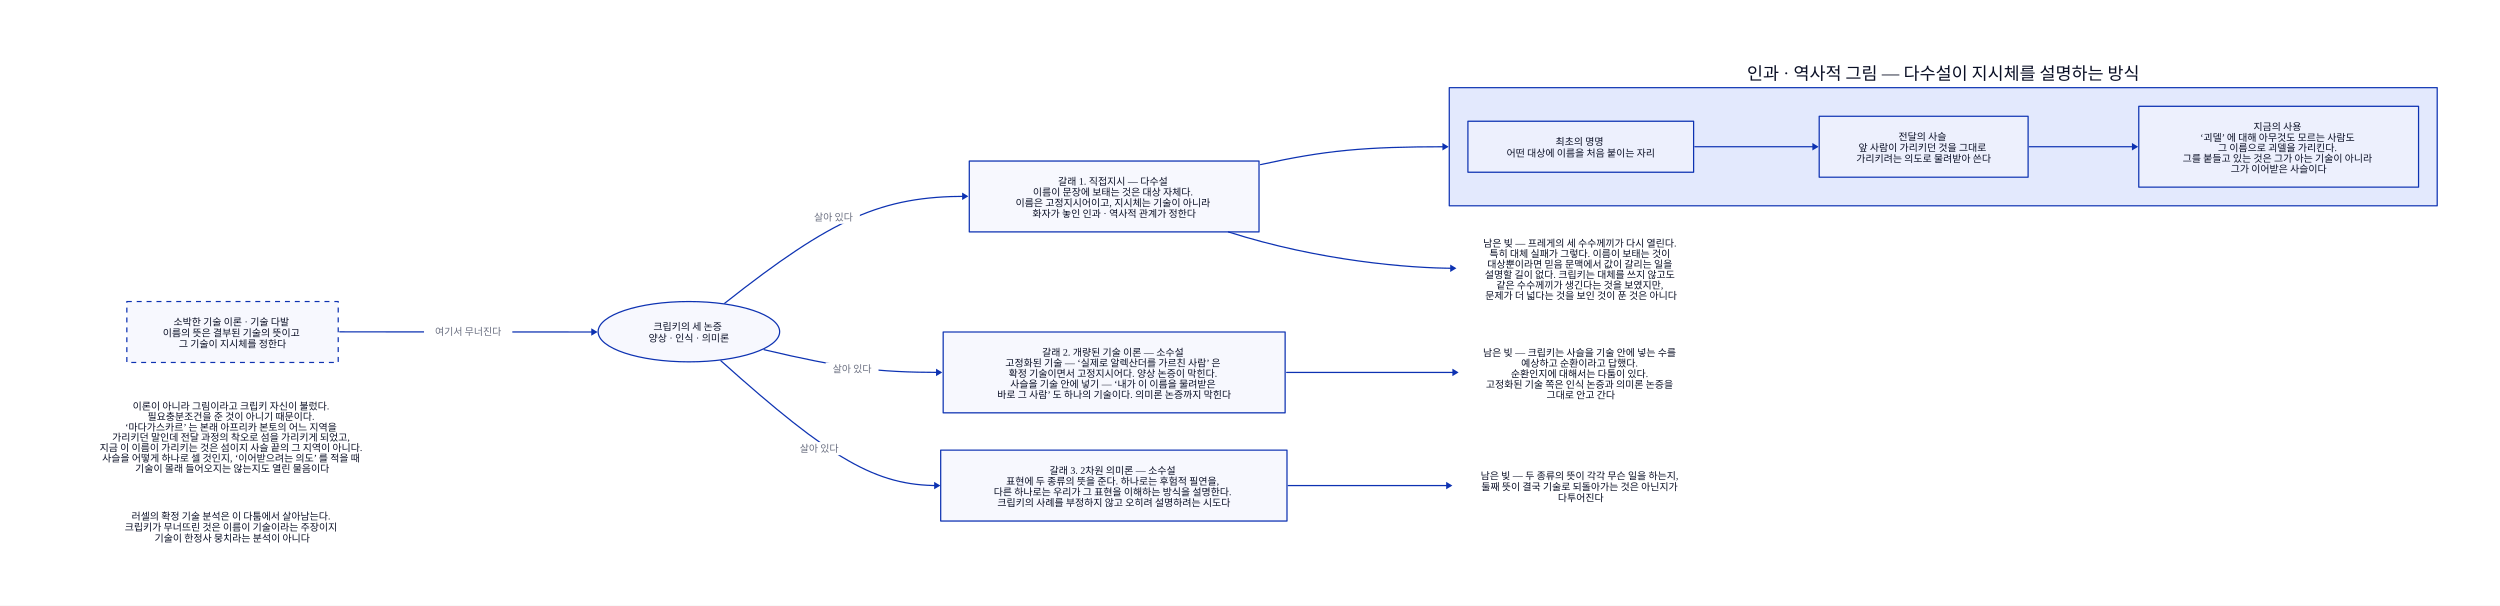
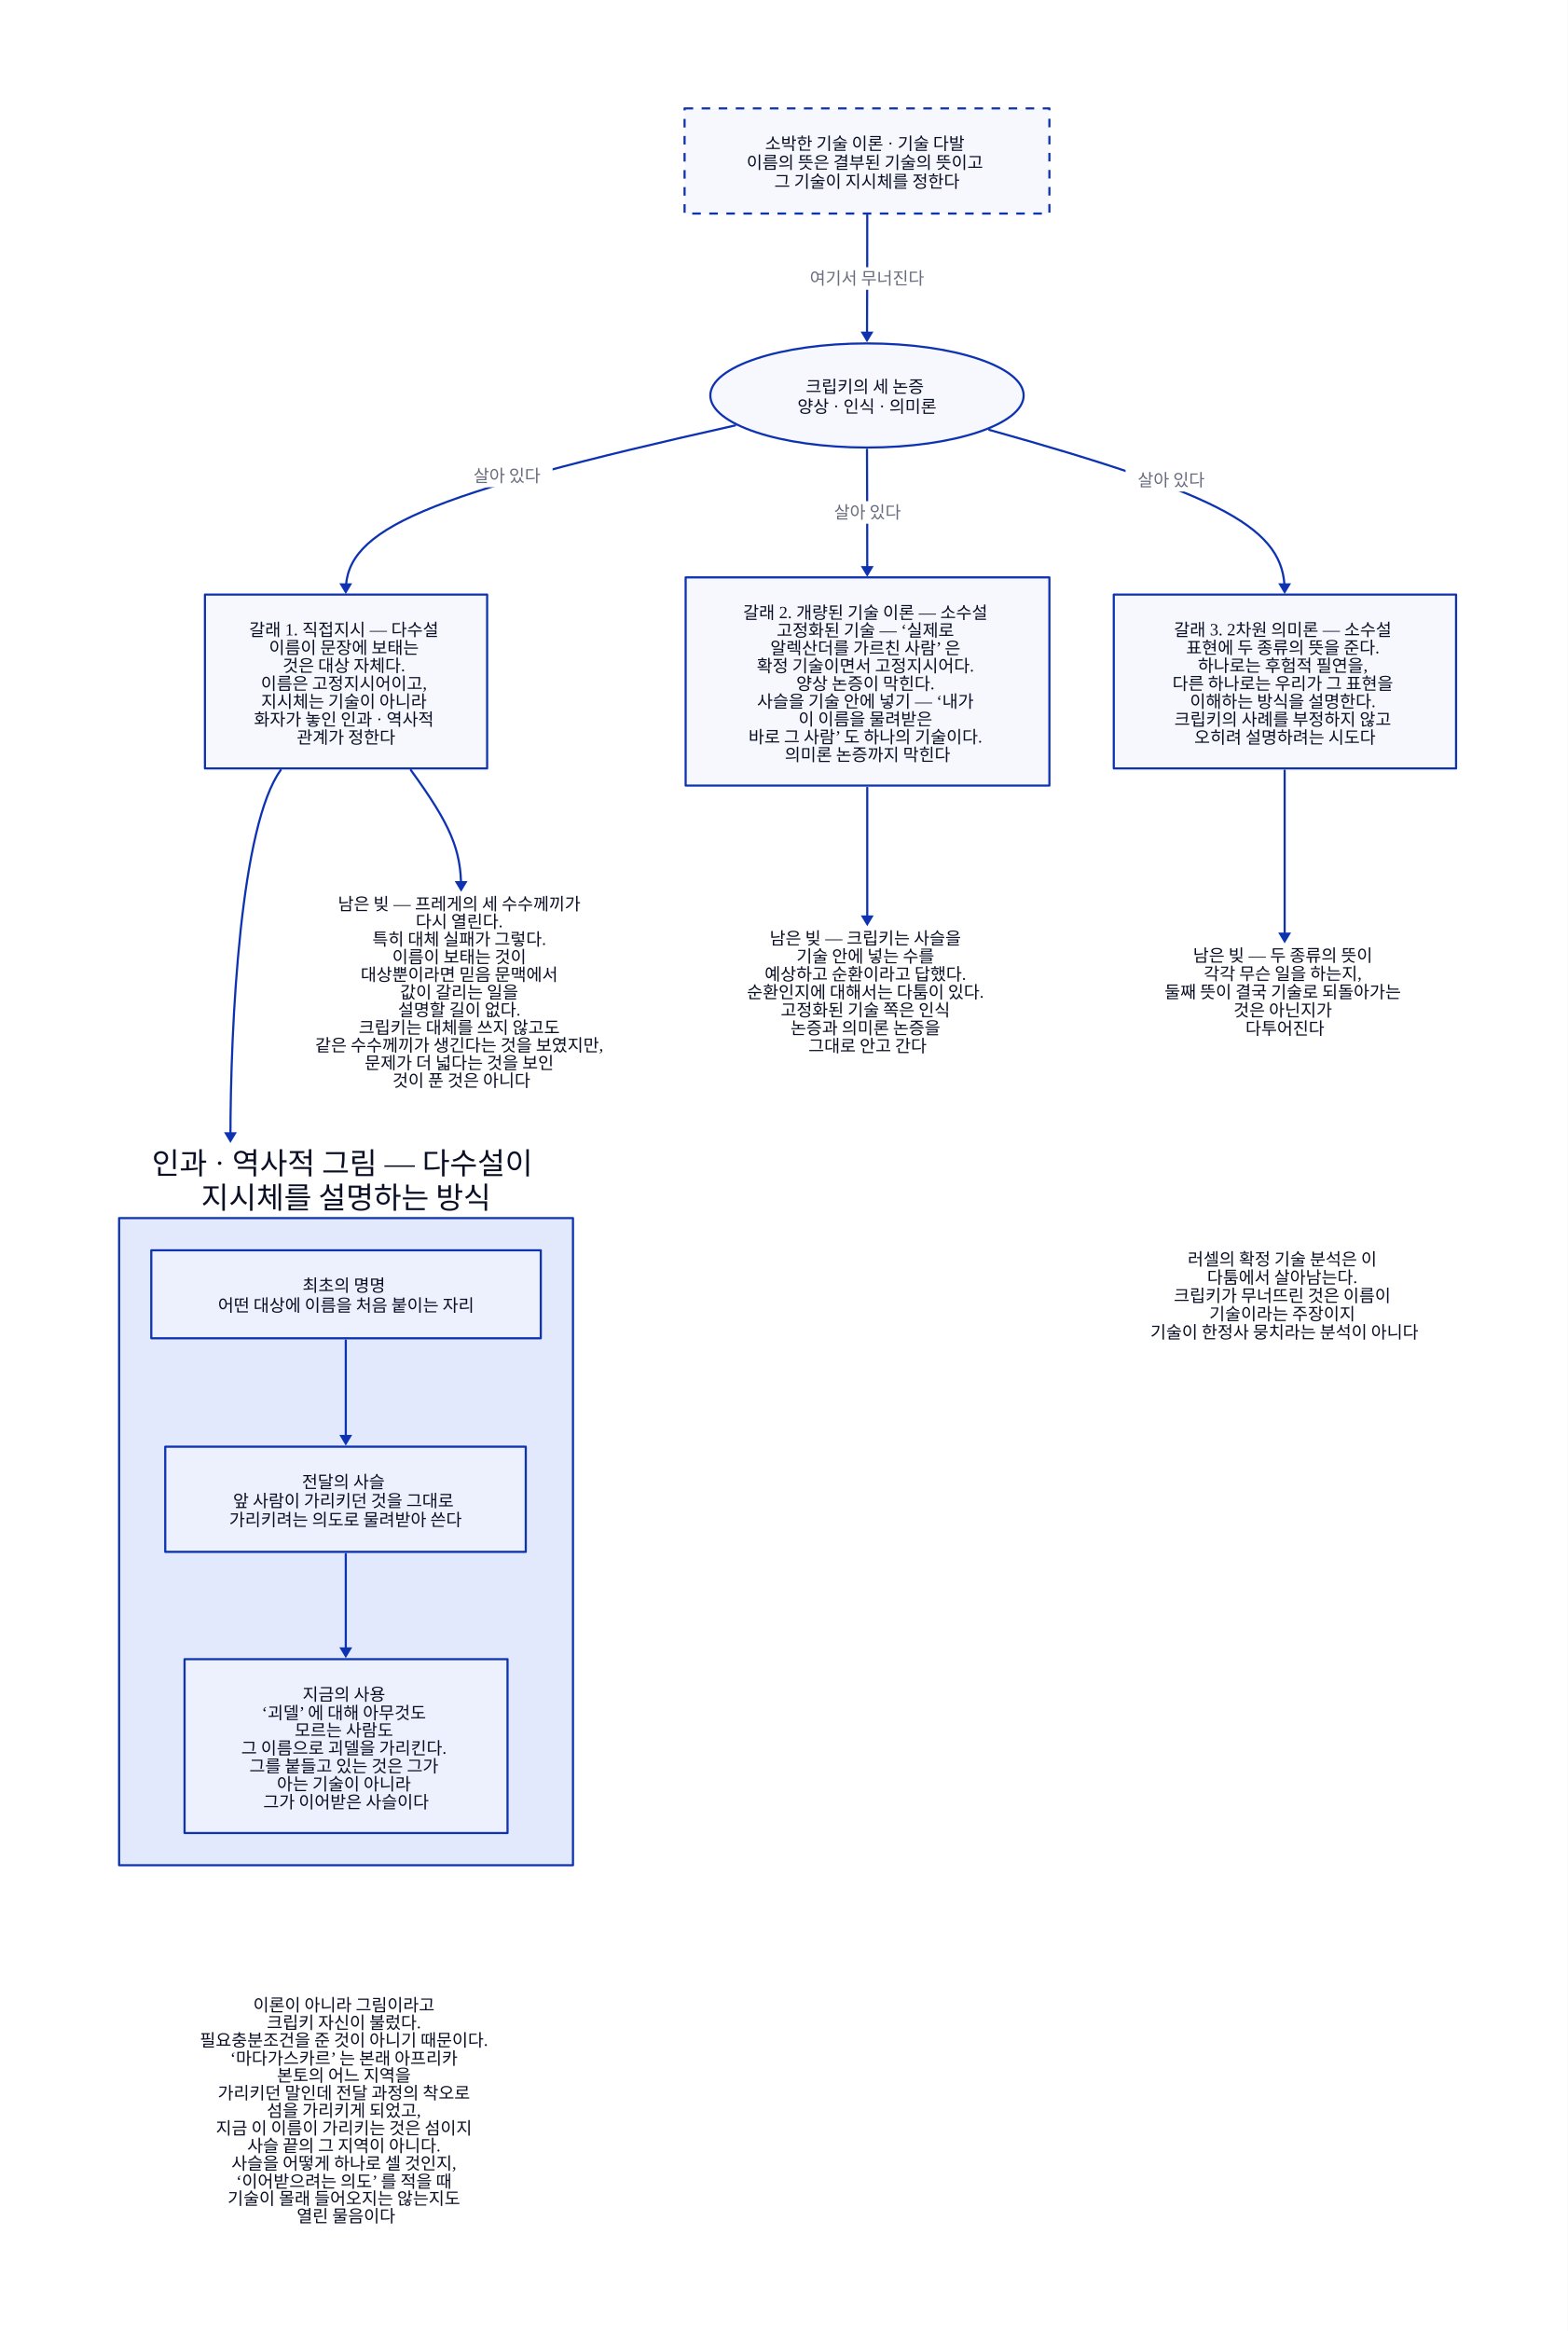
- <svg xmlns="http://www.w3.org/2000/svg" width="4021" height="974" class="d2-2386582196 d2-svg" viewBox="-101 -85 4021 974">
-   <rect width="4021" height="974" x="-101" y="-85" rx="0" style="fill:#fff" />
-   <style>.connection,.shape{stroke-linejoin:round}.shape{shape-rendering:geometricPrecision}.connection{stroke-linecap:round}.d2-2386582196 .fill-N1{fill:#0a0f25}.d2-2386582196 .fill-N2{fill:#676c7e}.d2-2386582196 .fill-B5{fill:#edf0fd}.d2-2386582196 .fill-B6{fill:#f7f8fe}.d2-2386582196 .stroke-B1{stroke:#0d32b2}.s0{text-anchor:middle;font-size:16px}.s1{stroke-width:2}</style>
+ <svg xmlns="http://www.w3.org/2000/svg" width="1461" height="2172" class="d2-374128630 d2-svg" viewBox="-84 -101 1461 2172">
+   <rect width="1461" height="2172" x="-84" y="-101" rx="0" style="fill:#fff" />
+   <style>.connection,.shape{stroke-linejoin:round}.shape{shape-rendering:geometricPrecision}.connection{stroke-linecap:round}.d2-374128630 .fill-N1{fill:#0a0f25}.d2-374128630 .fill-N2{fill:#676c7e}.d2-374128630 .fill-B5{fill:#edf0fd}.d2-374128630 .fill-B6{fill:#f7f8fe}.d2-374128630 .stroke-B1{stroke:#0d32b2}.s0{text-anchor:middle;font-size:16px}.s1{stroke-width:2}</style>
  <g>
    <g class="shape">
-       <path d="M103 400h340v98H103z" class="fill-B6" style="stroke:#0d32b2;stroke-width:2;stroke-dasharray:8,7.893" />
+       <path d="M554 0h340v98H554z" class="fill-B6" style="stroke:#0d32b2;stroke-width:2;stroke-dasharray:8,7.893" />
    </g>
-     <text x="273" y="438.5" class="text-bold fill-N1 s0">
-       <tspan x="273" dy="0">소박한 기술 이론 · 기술 다발</tspan>
-       <tspan x="273" dy="17.667">이름의 뜻은 결부된 기술의 뜻이고</tspan>
-       <tspan x="273" dy="17.667">그 기술이 지시체를 정한다</tspan>
+     <text x="724" y="38.5" class="text-bold fill-N1 s0">
+       <tspan x="724" dy="0">소박한 기술 이론 · 기술 다발</tspan>
+       <tspan x="724" dy="17.667">이름의 뜻은 결부된 기술의 뜻이고</tspan>
+       <tspan x="724" dy="17.667">그 기술이 지시체를 정한다</tspan>
    </text>
  </g>
  <g>
    <g class="shape">
-       <ellipse cx="1007" cy="448.5" class="shape stroke-B1 fill-B6 s1" rx="146" ry="48.5" />
+       <ellipse cx="724" cy="267.5" class="shape stroke-B1 fill-B6 s1" rx="146" ry="48.5" />
    </g>
-     <text x="1007" y="446" class="text-bold fill-N1 s0">
-       <tspan x="1007" dy="0">크립키의 세 논증</tspan>
-       <tspan x="1007" dy="18.5">양상 · 인식 · 의미론</tspan>
+     <text x="724" y="265" class="text-bold fill-N1 s0">
+       <tspan x="724" dy="0">크립키의 세 논증</tspan>
+       <tspan x="724" dy="18.5">양상 · 인식 · 의미론</tspan>
    </text>
  </g>
  <g>
    <g class="shape">
-       <path d="M1458 174h466v114h-466z" class="stroke-B1 fill-B6 s1" />
+       <path d="M107 453h263v162H107z" class="stroke-B1 fill-B6 s1" />
    </g>
-     <text x="1691" y="212.5" class="text-bold fill-N1 s0">
-       <tspan x="1691" dy="0">갈래 1. 직접지시 — 다수설</tspan>
-       <tspan x="1691" dy="17.25">이름이 문장에 보태는 것은 대상 자체다.</tspan>
-       <tspan x="1691" dy="17.25">이름은 고정지시어이고, 지시체는 기술이 아니라</tspan>
-       <tspan x="1691" dy="17.25">화자가 놓인 인과 · 역사적 관계가 정한다</tspan>
+     <text x="238.5" y="491.5" class="text-bold fill-N1 s0">
+       <tspan x="238.5" dy="0">갈래 1. 직접지시 — 다수설</tspan>
+       <tspan x="238.5" dy="16.714">이름이 문장에 보태는</tspan>
+       <tspan x="238.5" dy="16.714">것은 대상 자체다.</tspan>
+       <tspan x="238.5" dy="16.714">이름은 고정지시어이고,</tspan>
+       <tspan x="238.5" dy="16.714">지시체는 기술이 아니라</tspan>
+       <tspan x="238.5" dy="16.714">화자가 놓인 인과 · 역사적</tspan>
+       <tspan x="238.5" dy="16.714">관계가 정한다</tspan>
    </text>
  </g>
  <g>
    <g class="shape">
-       <path d="M1416 449h550v130h-550z" class="stroke-B1 fill-B6 s1" />
+       <path d="M555 437h339v194H555z" class="stroke-B1 fill-B6 s1" />
    </g>
-     <text x="1691" y="487.5" class="text-bold fill-N1 s0">
-       <tspan x="1691" dy="0">갈래 2. 개량된 기술 이론 — 소수설</tspan>
-       <tspan x="1691" dy="17">고정화된 기술 — ‘실제로 알렉산더를 가르친 사람’ 은</tspan>
-       <tspan x="1691" dy="17">확정 기술이면서 고정지시어다. 양상 논증이 막힌다.</tspan>
-       <tspan x="1691" dy="17">사슬을 기술 안에 넣기 — ‘내가 이 이름을 물려받은</tspan>
-       <tspan x="1691" dy="17">바로 그 사람’ 도 하나의 기술이다. 의미론 논증까지 막힌다</tspan>
+     <text x="724.5" y="475.5" class="text-bold fill-N1 s0">
+       <tspan x="724.5" dy="0">갈래 2. 개량된 기술 이론 — 소수설</tspan>
+       <tspan x="724.5" dy="16.556">고정화된 기술 — ‘실제로</tspan>
+       <tspan x="724.5" dy="16.556">알렉산더를 가르친 사람’ 은</tspan>
+       <tspan x="724.5" dy="16.556">확정 기술이면서 고정지시어다.</tspan>
+       <tspan x="724.5" dy="16.556">양상 논증이 막힌다.</tspan>
+       <tspan x="724.5" dy="16.556">사슬을 기술 안에 넣기 — ‘내가</tspan>
+       <tspan x="724.5" dy="16.556">이 이름을 물려받은</tspan>
+       <tspan x="724.5" dy="16.556">바로 그 사람’ 도 하나의 기술이다.</tspan>
+       <tspan x="724.5" dy="16.556">의미론 논증까지 막힌다</tspan>
    </text>
  </g>
  <g>
    <g class="shape">
-       <path d="M1412 639h557v114h-557z" class="stroke-B1 fill-B6 s1" />
+       <path d="M954 453h319v162H954z" class="stroke-B1 fill-B6 s1" />
    </g>
-     <text x="1690.5" y="677.5" class="text-bold fill-N1 s0">
-       <tspan x="1690.5" dy="0">갈래 3. 2차원 의미론 — 소수설</tspan>
-       <tspan x="1690.5" dy="17.25">표현에 두 종류의 뜻을 준다. 하나로는 후험적 필연을,</tspan>
-       <tspan x="1690.5" dy="17.25">다른 하나로는 우리가 그 표현을 이해하는 방식을 설명한다.</tspan>
-       <tspan x="1690.5" dy="17.25">크립키의 사례를 부정하지 않고 오히려 설명하려는 시도다</tspan>
+     <text x="1113.5" y="491.5" class="text-bold fill-N1 s0">
+       <tspan x="1113.5" dy="0">갈래 3. 2차원 의미론 — 소수설</tspan>
+       <tspan x="1113.5" dy="16.714">표현에 두 종류의 뜻을 준다.</tspan>
+       <tspan x="1113.5" dy="16.714">하나로는 후험적 필연을,</tspan>
+       <tspan x="1113.5" dy="16.714">다른 하나로는 우리가 그 표현을</tspan>
+       <tspan x="1113.5" dy="16.714">이해하는 방식을 설명한다.</tspan>
+       <tspan x="1113.5" dy="16.714">크립키의 사례를 부정하지 않고</tspan>
+       <tspan x="1113.5" dy="16.714">오히려 설명하려는 시도다</tspan>
    </text>
  </g>
  <g>
    <g class="shape">
-       <path d="M2230 56h1589v190H2230z" class="stroke-B1" style="fill:#e3e9fd;stroke-width:2" />
+       <path d="M27 1034h423v603H27z" class="stroke-B1" style="fill:#e3e9fd;stroke-width:2" />
    </g>
-     <text x="3024.5" y="43" class="fill-N1" style="text-anchor:middle;font-size:28px">인과 · 역사적 그림 — 다수설이 지시체를 설명하는 방식</text>
+     <text x="238.5" y="993" class="fill-N1" style="text-anchor:middle;font-size:28px">
+       <tspan x="238.5" dy="0">인과 · 역사적 그림 — 다수설이</tspan>
+       <tspan x="238.5" dy="32">지시체를 설명하는 방식</tspan>
+     </text>
  </g>
-   <text x="2442" y="312" class="fill-N1 s0">
-     <tspan x="2442" dy="0">남은 빚 — 프레게의 세 수수께끼가 다시 열린다.</tspan>
-     <tspan x="2442" dy="16.833">특히 대체 실패가 그렇다. 이름이 보태는 것이</tspan>
-     <tspan x="2442" dy="16.833">대상뿐이라면 믿음 문맥에서 값이 갈리는 일을</tspan>
-     <tspan x="2442" dy="16.833">설명할 길이 없다. 크립키는 대체를 쓰지 않고도</tspan>
-     <tspan x="2442" dy="16.833">같은 수수께끼가 생긴다는 것을 보였지만,</tspan>
-     <tspan x="2442" dy="16.833">문제가 더 넓다는 것을 보인 것이 푼 것은 아니다</tspan>
+   <text x="346" y="747" class="fill-N1 s0">
+     <tspan x="346" dy="0">남은 빚 — 프레게의 세 수수께끼가</tspan>
+     <tspan x="346" dy="16.455">다시 열린다.</tspan>
+     <tspan x="346" dy="16.455">특히 대체 실패가 그렇다.</tspan>
+     <tspan x="346" dy="16.455">이름이 보태는 것이</tspan>
+     <tspan x="346" dy="16.455">대상뿐이라면 믿음 문맥에서</tspan>
+     <tspan x="346" dy="16.455">값이 갈리는 일을</tspan>
+     <tspan x="346" dy="16.455">설명할 길이 없다.</tspan>
+     <tspan x="346" dy="16.455">크립키는 대체를 쓰지 않고도</tspan>
+     <tspan x="346" dy="16.455">같은 수수께끼가 생긴다는 것을 보였지만,</tspan>
+     <tspan x="346" dy="16.455">문제가 더 넓다는 것을 보인</tspan>
+     <tspan x="346" dy="16.455">것이 푼 것은 아니다</tspan>
  </text>
-   <text x="2441.5" y="488" class="fill-N1 s0">
-     <tspan x="2441.5" dy="0">남은 빚 — 크립키는 사슬을 기술 안에 넣는 수를</tspan>
-     <tspan x="2441.5" dy="17">예상하고 순환이라고 답했다.</tspan>
-     <tspan x="2441.5" dy="17">순환인지에 대해서는 다툼이 있다.</tspan>
-     <tspan x="2441.5" dy="17">고정화된 기술 쪽은 인식 논증과 의미론 논증을</tspan>
-     <tspan x="2441.5" dy="17">그대로 안고 간다</tspan>
+   <text x="724.5" y="779" class="fill-N1 s0">
+     <tspan x="724.5" dy="0">남은 빚 — 크립키는 사슬을</tspan>
+     <tspan x="724.5" dy="16.714">기술 안에 넣는 수를</tspan>
+     <tspan x="724.5" dy="16.714">예상하고 순환이라고 답했다.</tspan>
+     <tspan x="724.5" dy="16.714">순환인지에 대해서는 다툼이 있다.</tspan>
+     <tspan x="724.5" dy="16.714">고정화된 기술 쪽은 인식</tspan>
+     <tspan x="724.5" dy="16.714">논증과 의미론 논증을</tspan>
+     <tspan x="724.5" dy="16.714">그대로 안고 간다</tspan>
  </text>
-   <text x="2441.5" y="686" class="fill-N1 s0">
-     <tspan x="2441.5" dy="0">남은 빚 — 두 종류의 뜻이 각각 무슨 일을 하는지,</tspan>
-     <tspan x="2441.5" dy="17.667">둘째 뜻이 결국 기술로 되돌아가는 것은 아닌지가</tspan>
-     <tspan x="2441.5" dy="17.667">다투어진다</tspan>
+   <text x="1113.5" y="795" class="fill-N1 s0">
+     <tspan x="1113.5" dy="0">남은 빚 — 두 종류의 뜻이</tspan>
+     <tspan x="1113.5" dy="17">각각 무슨 일을 하는지,</tspan>
+     <tspan x="1113.5" dy="17">둘째 뜻이 결국 기술로 되돌아가는</tspan>
+     <tspan x="1113.5" dy="17">것은 아닌지가</tspan>
+     <tspan x="1113.5" dy="17">다투어진다</tspan>
  </text>
-   <text x="272.5" y="574" class="fill-N1 s0">
-     <tspan x="272.5" dy="0">이론이 아니라 그림이라고 크립키 자신이 불렀다.</tspan>
-     <tspan x="272.5" dy="16.714">필요충분조건을 준 것이 아니기 때문이다.</tspan>
-     <tspan x="272.5" dy="16.714">‘마다가스카르’ 는 본래 아프리카 본토의 어느 지역을</tspan>
-     <tspan x="272.5" dy="16.714">가리키던 말인데 전달 과정의 착오로 섬을 가리키게 되었고,</tspan>
-     <tspan x="272.5" dy="16.714">지금 이 이름이 가리키는 것은 섬이지 사슬 끝의 그 지역이 아니다.</tspan>
-     <tspan x="272.5" dy="16.714">사슬을 어떻게 하나로 셀 것인지, ‘이어받으려는 의도’ 를 적을 때</tspan>
-     <tspan x="272.5" dy="16.714">기술이 몰래 들어오지는 않는지도 열린 물음이다</tspan>
+   <text x="238.5" y="1773" class="fill-N1 s0">
+     <tspan x="238.5" dy="0">이론이 아니라 그림이라고</tspan>
+     <tspan x="238.5" dy="16.385">크립키 자신이 불렀다.</tspan>
+     <tspan x="238.5" dy="16.385">필요충분조건을 준 것이 아니기 때문이다.</tspan>
+     <tspan x="238.5" dy="16.385">‘마다가스카르’ 는 본래 아프리카</tspan>
+     <tspan x="238.5" dy="16.385">본토의 어느 지역을</tspan>
+     <tspan x="238.5" dy="16.385">가리키던 말인데 전달 과정의 착오로</tspan>
+     <tspan x="238.5" dy="16.385">섬을 가리키게 되었고,</tspan>
+     <tspan x="238.5" dy="16.385">지금 이 이름이 가리키는 것은 섬이지</tspan>
+     <tspan x="238.5" dy="16.385">사슬 끝의 그 지역이 아니다.</tspan>
+     <tspan x="238.5" dy="16.385">사슬을 어떻게 하나로 셀 것인지,</tspan>
+     <tspan x="238.5" dy="16.385">‘이어받으려는 의도’ 를 적을 때</tspan>
+     <tspan x="238.5" dy="16.385">기술이 몰래 들어오지는 않는지도</tspan>
+     <tspan x="238.5" dy="16.385">열린 물음이다</tspan>
  </text>
-   <text x="272.5" y="751" class="fill-N1 s0">
-     <tspan x="272.5" dy="0">러셀의 확정 기술 분석은 이 다툼에서 살아남는다.</tspan>
-     <tspan x="272.5" dy="17.667">크립키가 무너뜨린 것은 이름이 기술이라는 주장이지</tspan>
-     <tspan x="272.5" dy="17.667">기술이 한정사 뭉치라는 분석이 아니다</tspan>
+   <text x="1113" y="1078" class="fill-N1 s0">
+     <tspan x="1113" dy="0">러셀의 확정 기술 분석은 이</tspan>
+     <tspan x="1113" dy="17">다툼에서 살아남는다.</tspan>
+     <tspan x="1113" dy="17">크립키가 무너뜨린 것은 이름이</tspan>
+     <tspan x="1113" dy="17">기술이라는 주장이지</tspan>
+     <tspan x="1113" dy="17">기술이 한정사 뭉치라는 분석이 아니다</tspan>
  </text>
  <g>
    <g class="shape">
-       <path d="M2260 110h363v82h-363z" class="stroke-B1 fill-B5 s1" />
+       <path d="M57 1064h363v82H57z" class="stroke-B1 fill-B5 s1" />
    </g>
-     <text x="2441.5" y="148.5" class="text-bold fill-N1 s0">
-       <tspan x="2441.5" dy="0">최초의 명명</tspan>
-       <tspan x="2441.5" dy="18.5">어떤 대상에 이름을 처음 붙이는 자리</tspan>
+     <text x="238.5" y="1102.5" class="text-bold fill-N1 s0">
+       <tspan x="238.5" dy="0">최초의 명명</tspan>
+       <tspan x="238.5" dy="18.5">어떤 대상에 이름을 처음 붙이는 자리</tspan>
    </text>
  </g>
  <g>
    <g class="shape">
-       <path d="M2825 102h336v98h-336z" class="stroke-B1 fill-B5 s1" />
+       <path d="M70 1247h336v98H70z" class="stroke-B1 fill-B5 s1" />
    </g>
-     <text x="2993" y="140.5" class="text-bold fill-N1 s0">
-       <tspan x="2993" dy="0">전달의 사슬</tspan>
-       <tspan x="2993" dy="17.667">앞 사람이 가리키던 것을 그대로</tspan>
-       <tspan x="2993" dy="17.667">가리키려는 의도로 물려받아 쓴다</tspan>
+     <text x="238" y="1285.5" class="text-bold fill-N1 s0">
+       <tspan x="238" dy="0">전달의 사슬</tspan>
+       <tspan x="238" dy="17.667">앞 사람이 가리키던 것을 그대로</tspan>
+       <tspan x="238" dy="17.667">가리키려는 의도로 물려받아 쓴다</tspan>
    </text>
  </g>
  <g>
    <g class="shape">
-       <path d="M3339 86h450v130h-450z" class="stroke-B1 fill-B5 s1" />
+       <path d="M88 1445h301v162H88z" class="stroke-B1 fill-B5 s1" />
    </g>
-     <text x="3564" y="124.5" class="text-bold fill-N1 s0">
-       <tspan x="3564" dy="0">지금의 사용</tspan>
-       <tspan x="3564" dy="17">‘괴델’ 에 대해 아무것도 모르는 사람도</tspan>
-       <tspan x="3564" dy="17">그 이름으로 괴델을 가리킨다.</tspan>
-       <tspan x="3564" dy="17">그를 붙들고 있는 것은 그가 아는 기술이 아니라</tspan>
-       <tspan x="3564" dy="17">그가 이어받은 사슬이다</tspan>
+     <text x="238.5" y="1483.5" class="text-bold fill-N1 s0">
+       <tspan x="238.5" dy="0">지금의 사용</tspan>
+       <tspan x="238.5" dy="16.714">‘괴델’ 에 대해 아무것도</tspan>
+       <tspan x="238.5" dy="16.714">모르는 사람도</tspan>
+       <tspan x="238.5" dy="16.714">그 이름으로 괴델을 가리킨다.</tspan>
+       <tspan x="238.5" dy="16.714">그를 붙들고 있는 것은 그가</tspan>
+       <tspan x="238.5" dy="16.714">아는 기술이 아니라</tspan>
+       <tspan x="238.5" dy="16.714">그가 이어받은 사슬이다</tspan>
    </text>
  </g>
-   <marker id="mk-d2-2386582196-3488378134" markerHeight="12" markerUnits="userSpaceOnUse" markerWidth="10" orient="auto" refX="7" refY="6" viewBox="0 0 10 12">
+   <marker id="mk-d2-374128630-3488378134" markerHeight="12" markerUnits="userSpaceOnUse" markerWidth="10" orient="auto" refX="7" refY="6" viewBox="0 0 10 12">
    <path stroke-width="2" d="m0 0 10 6-10 6z" class="connection" style="fill:#0d32b2" />
  </marker>
-   <path fill="none" marker-end="url(#mk-d2-2386582196-3488378134)" d="M445.5 448.75c205.6 0 289.1.05 411.5.244" class="connection stroke-B1 s1" mask="url(#d2-2386582196)" />
-   <text x="652" y="454" class="text-italic fill-N2 s0">여기서 무너진다</text>
-   <path fill="none" marker-end="url(#mk-d2-2386582196-3488378134)" d="M1064.57 402.76C1238.6 265.4 1317.5 230.75 1453.5 230.75" class="connection stroke-B1 s1" mask="url(#d2-2386582196)" />
-   <text x="1239.5" y="270" class="text-italic fill-N2 s0">살아 있다</text>
-   <path fill="none" marker-end="url(#mk-d2-2386582196-3488378134)" d="M1127.946 477.46C1251.2 506.6 1309.1 514 1411.5 514" class="connection stroke-B1 s1" mask="url(#d2-2386582196)" />
-   <text x="1269.5" y="514" class="text-italic fill-N2 s0">살아 있다</text>
-   <path fill="none" marker-end="url(#mk-d2-2386582196-3488378134)" d="M1058.49 495.334C1237.4 655.6 1308.5 696 1408.5 696" class="connection stroke-B1 s1" mask="url(#d2-2386582196)" />
-   <text x="1216.5" y="642" class="text-italic fill-N2 s0">살아 있다</text>
-   <path fill="none" marker-end="url(#mk-d2-2386582196-3488378134)" d="M2625 151h196" class="connection stroke-B1 s1" mask="url(#d2-2386582196)" />
-   <path fill="none" marker-end="url(#mk-d2-2386582196-3488378134)" d="M3163 151h172" class="connection stroke-B1 s1" mask="url(#d2-2386582196)" />
-   <path fill="none" marker-end="url(#mk-d2-2386582196-3488378134)" d="M1926.454 179.76C2031.3 156.837 2092.4 151 2226 151" class="connection stroke-B1 s1" mask="url(#d2-2386582196)" />
-   <path fill="none" marker-end="url(#mk-d2-2386582196-3488378134)" d="M1874.905 288.108C2021 334.7 2166.1 346.5 2238.5 346.5" class="connection stroke-B1 s1" mask="url(#d2-2386582196)" />
-   <path fill="none" marker-end="url(#mk-d2-2386582196-3488378134)" d="M1968.5 514H2242" class="connection stroke-B1 s1" mask="url(#d2-2386582196)" />
-   <path fill="none" marker-end="url(#mk-d2-2386582196-3488378134)" d="M1971 696h261" class="connection stroke-B1 s1" mask="url(#d2-2386582196)" />
-   <mask id="d2-2386582196" width="4021" height="974" x="-101" y="-85" maskUnits="userSpaceOnUse">
-     <path fill="#fff" d="M-101-85h4021v974H-101z" />
-     <path d="M581 438h142v21H581zM1197 254h85v21h-85zM1227 498h85v21h-85zM1174 626h85v21h-85z" />
+   <path fill="none" marker-end="url(#mk-d2-374128630-3488378134)" d="M724.25 99.5c0 46.8-.05 71.1-.233 115.5" class="connection stroke-B1 s1" mask="url(#d2-374128630)" />
+   <text x="724" y="164" class="text-italic fill-N2 s0">여기서 무너진다</text>
+   <path fill="none" marker-end="url(#mk-d2-374128630-3488378134)" d="M601.048 295.436C311.2 360.2 238.25 391.9 238.25 449.5" class="connection stroke-B1 s1" mask="url(#d2-374128630)" />
+   <text x="388.5" y="348" class="text-italic fill-N2 s0">살아 있다</text>
+   <path fill="none" marker-end="url(#mk-d2-374128630-3488378134)" d="M724.008 318c.192 46.4.242 70.7.242 115.5" class="connection stroke-B1 s1" mask="url(#d2-374128630)" />
+   <text x="724.5" y="382" class="text-italic fill-N2 s0">살아 있다</text>
+   <path fill="none" marker-end="url(#mk-d2-374128630-3488378134)" d="M837.926 299.538C1057.8 361 1113.25 391.9 1113.25 449.5" class="connection stroke-B1 s1" mask="url(#d2-374128630)" />
+   <text x="1007.5" y="352" class="text-italic fill-N2 s0">살아 있다</text>
+   <path fill="none" marker-end="url(#mk-d2-374128630-3488378134)" d="M238.25 1148v95" class="connection stroke-B1 s1" mask="url(#d2-374128630)" />
+   <path fill="none" marker-end="url(#mk-d2-374128630-3488378134)" d="M238.25 1347v94" class="connection stroke-B1 s1" mask="url(#d2-374128630)" />
+   <path fill="none" marker-end="url(#mk-d2-374128630-3488378134)" d="M177.574 616.617C140.35 667.8 130.75 850.2 130.75 961" class="connection stroke-B1 s1" mask="url(#d2-374128630)" />
+   <path fill="none" marker-end="url(#mk-d2-374128630-3488378134)" d="M298.926 616.617C336.15 667.8 345.75 691 345.75 727" class="connection stroke-B1 s1" mask="url(#d2-374128630)" />
+   <path fill="none" marker-end="url(#mk-d2-374128630-3488378134)" d="M724.25 633v126" class="connection stroke-B1 s1" mask="url(#d2-374128630)" />
+   <path fill="none" marker-end="url(#mk-d2-374128630-3488378134)" d="M1113.25 617v158" class="connection stroke-B1 s1" mask="url(#d2-374128630)" />
+   <mask id="d2-374128630" width="1461" height="2172" x="-84" y="-101" maskUnits="userSpaceOnUse">
+     <path fill="#fff" d="M-84-101h1461v2172H-84z" />
+     <path d="M653 148h142v21H653zM346 332h85v21h-85zM682 366h85v21h-85zM965 336h85v21h-85z" />
  </mask>
</svg>
